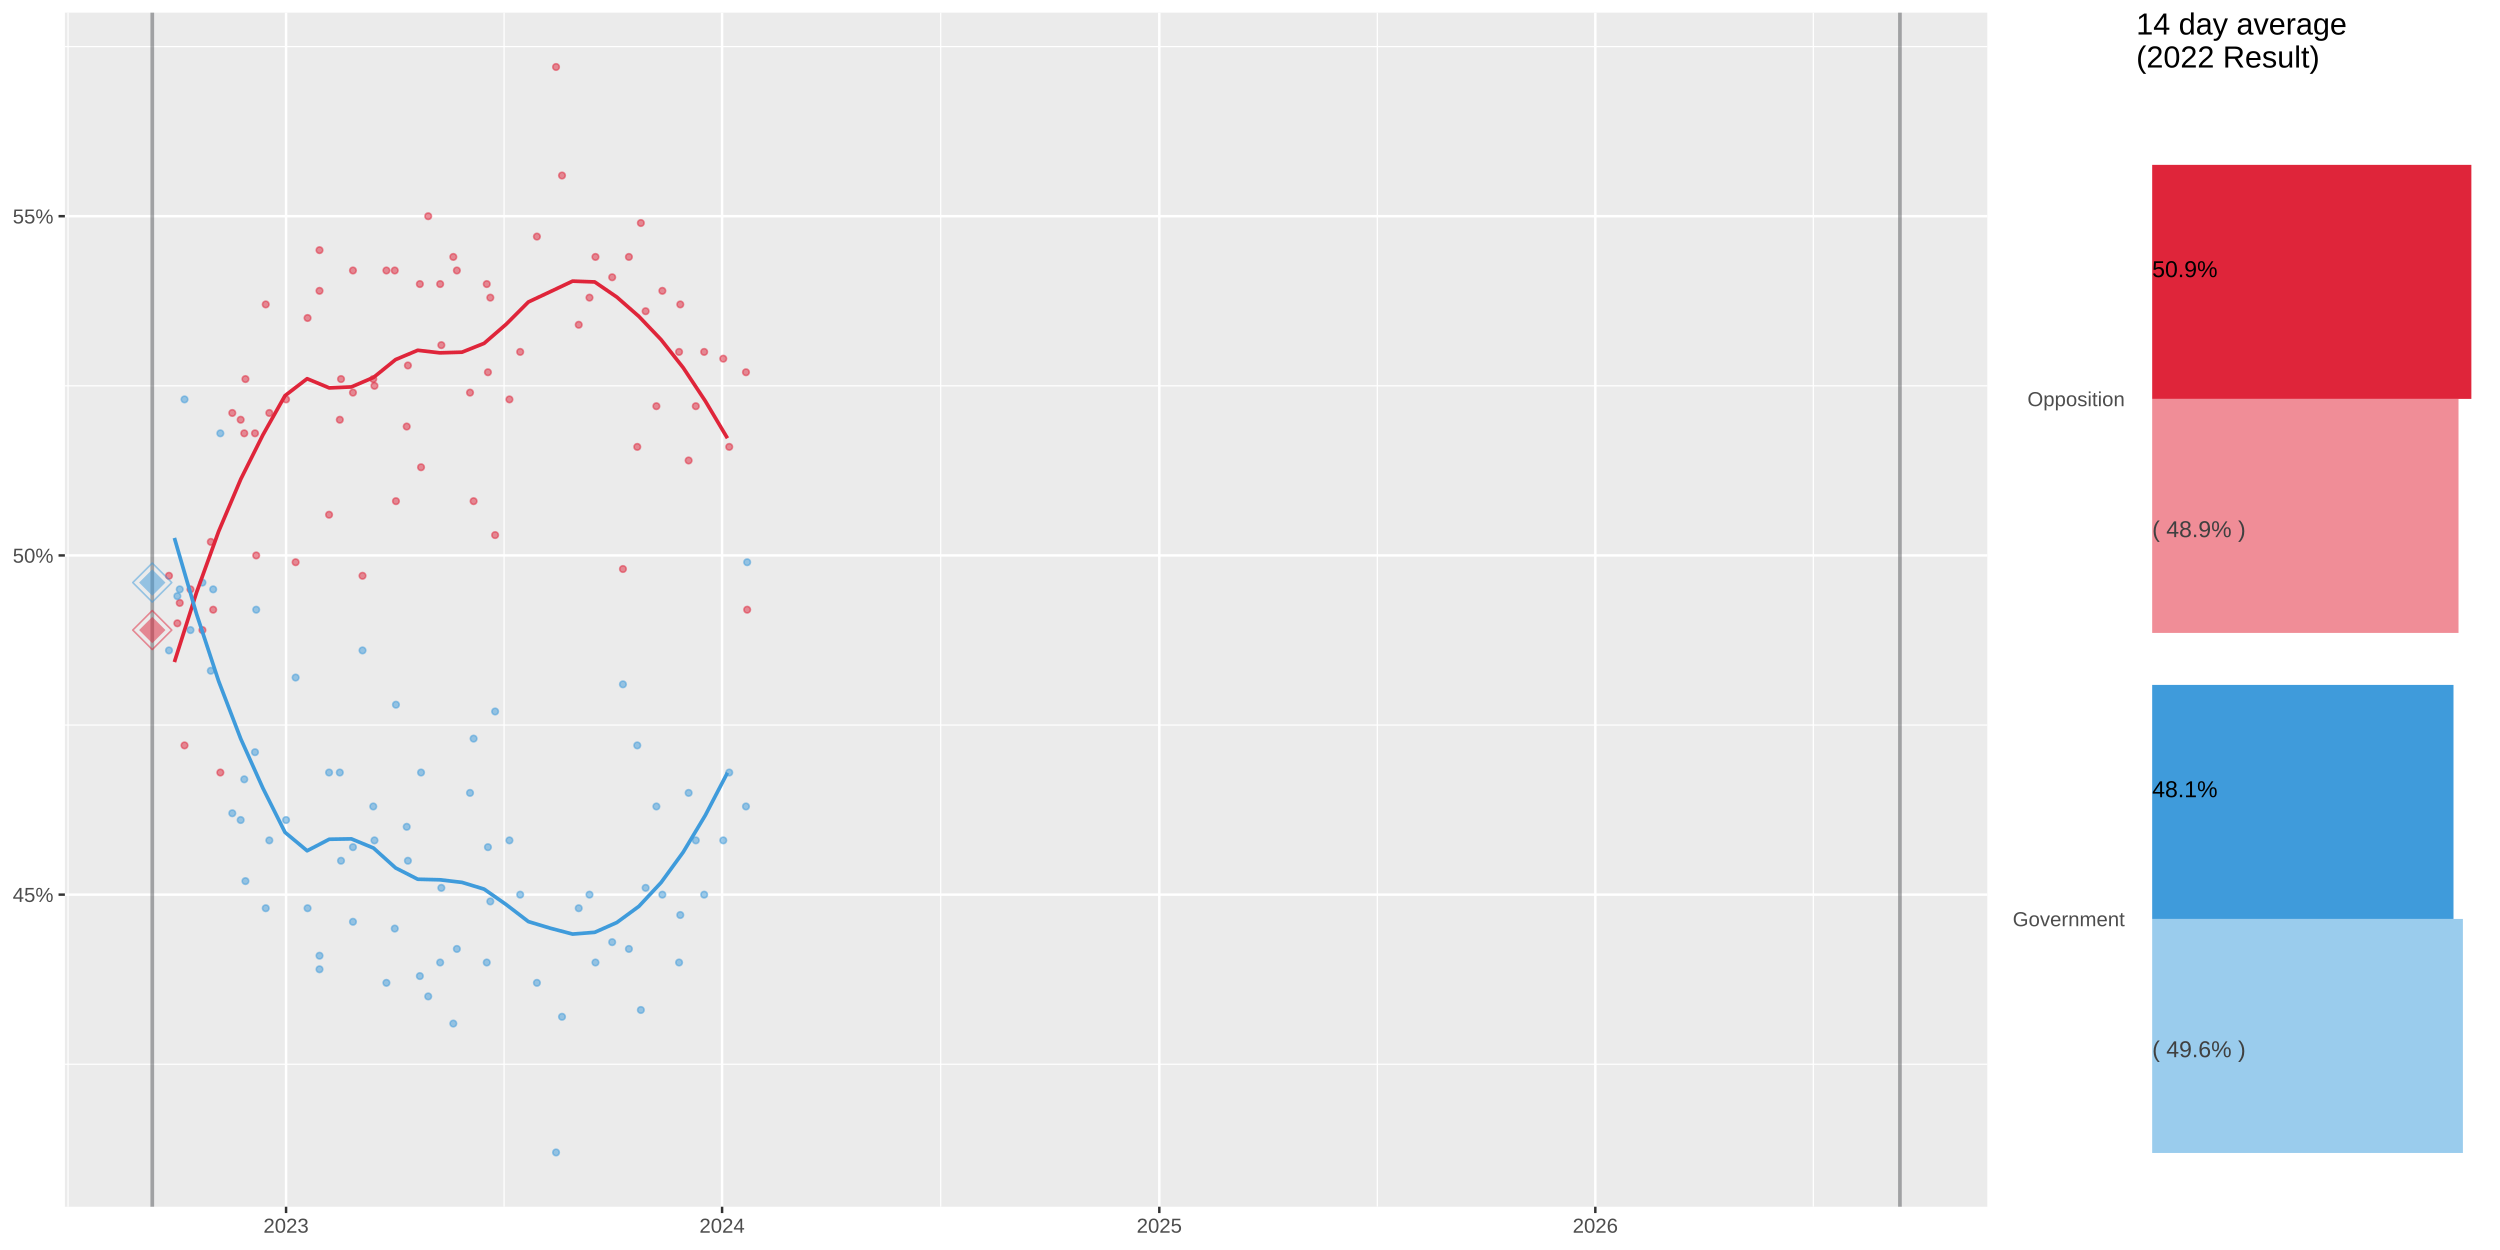
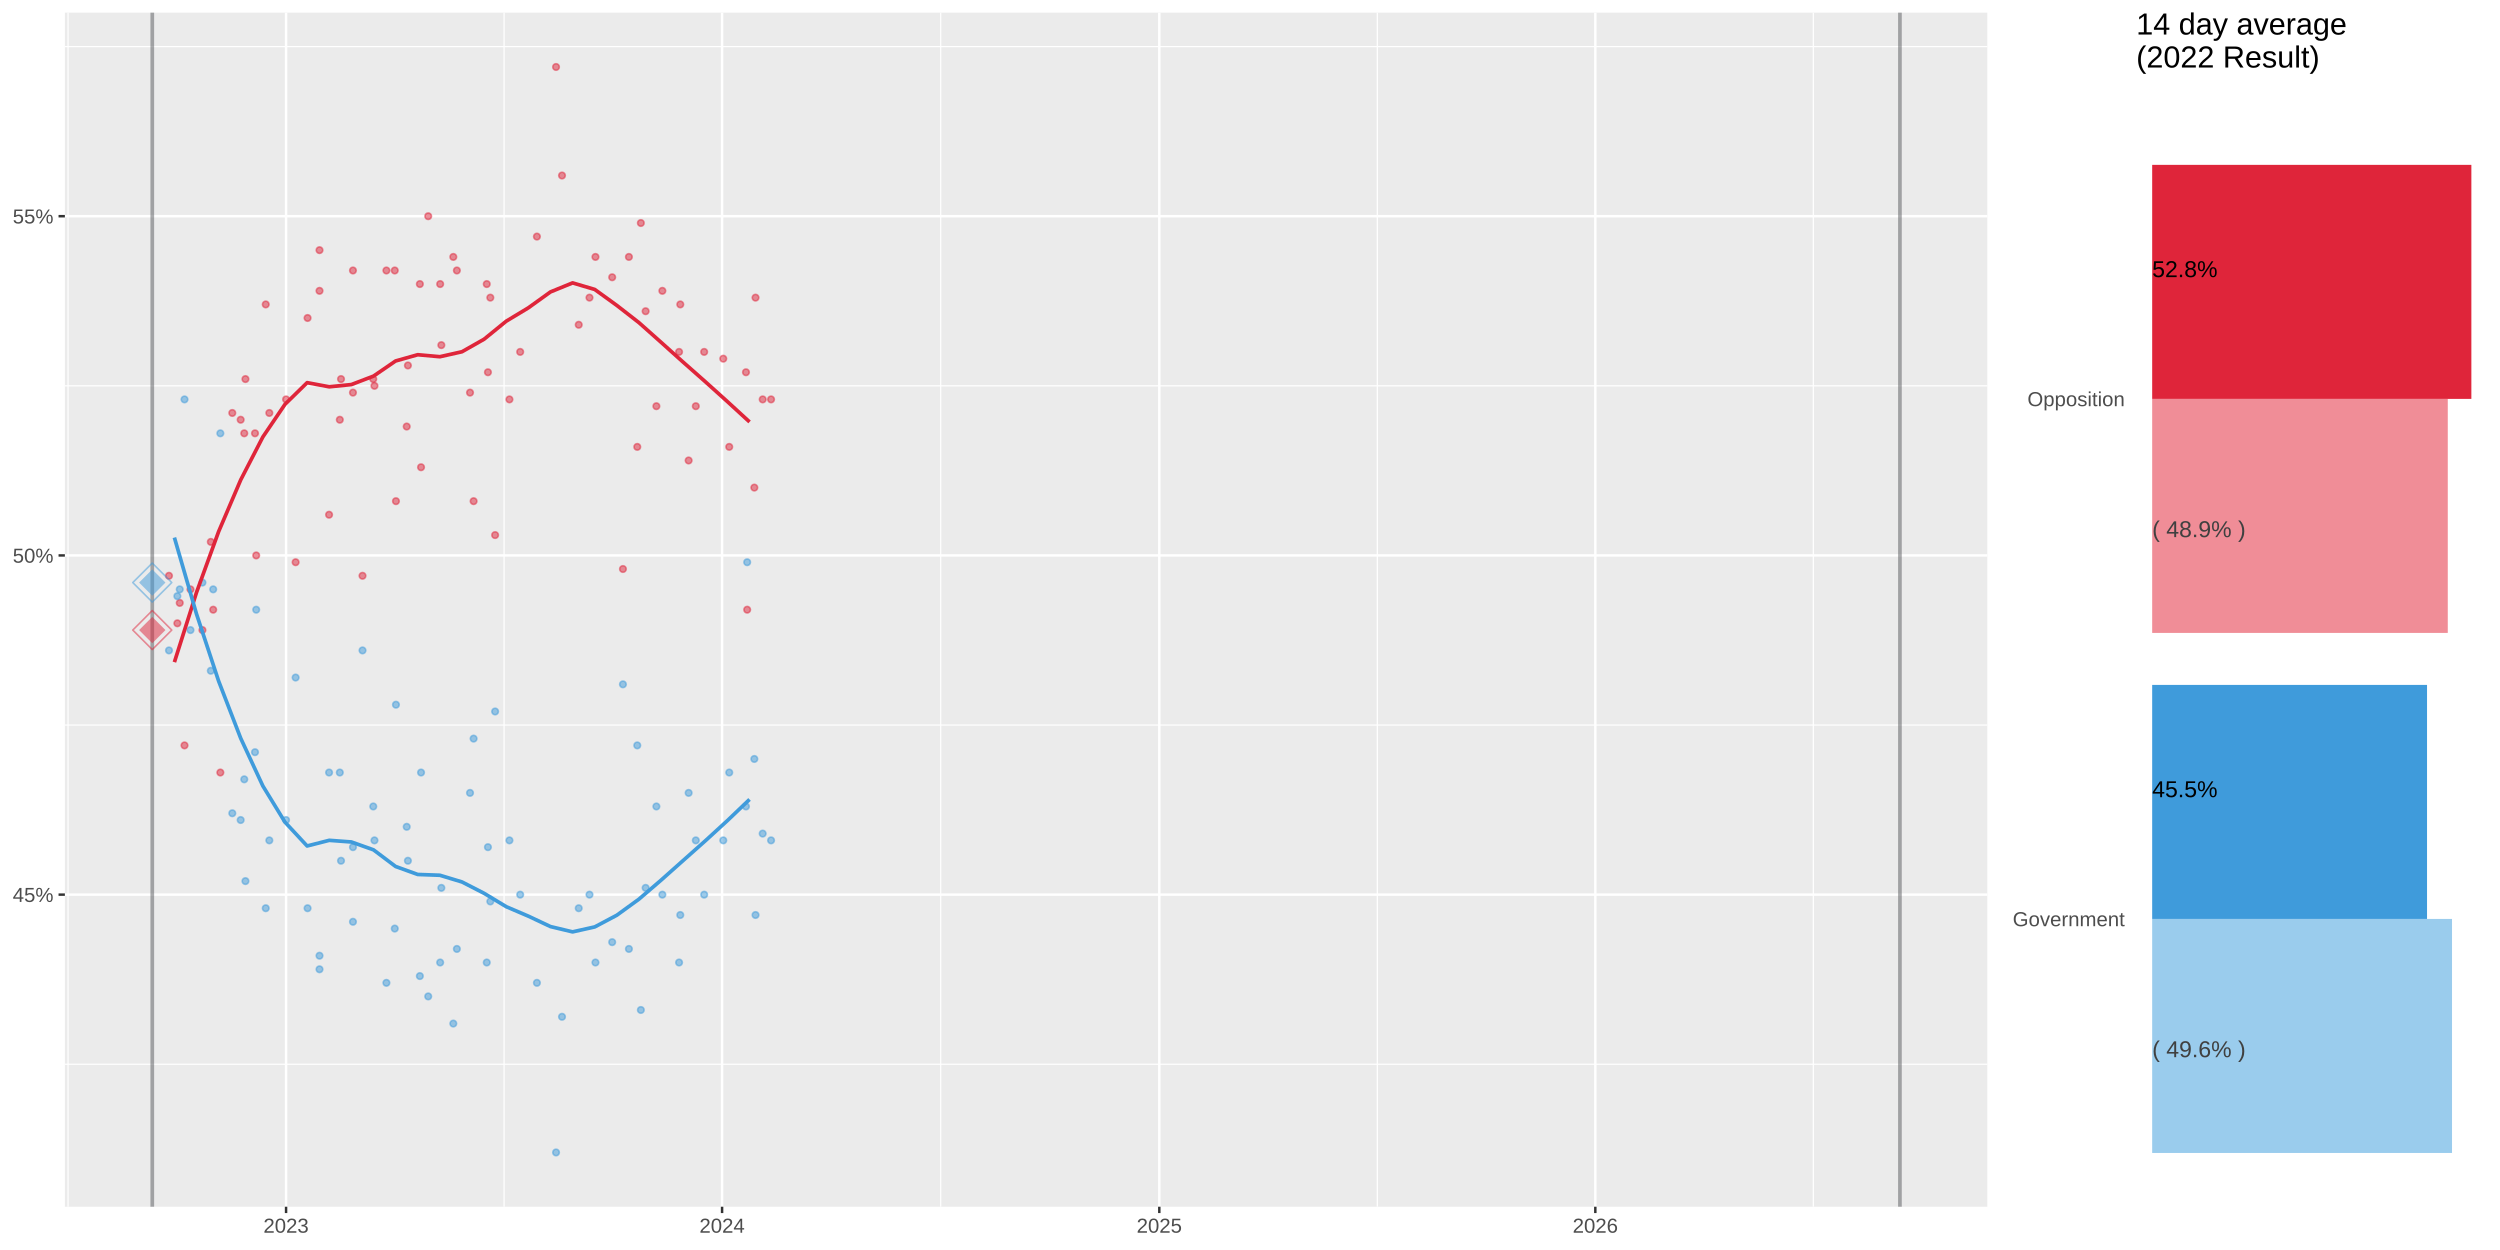
<svg xmlns="http://www.w3.org/2000/svg" class="svglite" width="1080.00pt" height="540.00pt" viewBox="0 0 1080.00 540.00">
  <defs>
    <style type="text/css">
    line, polyline, polygon, path, rect, circle {
      fill: none;
      stroke: #000000;
      stroke-linecap: round;
      stroke-linejoin: round;
      stroke-miterlimit: 10.00;
    }
    text {
      white-space: pre;
    }
  </style>
  </defs>
  <rect width="100%" height="100%" style="stroke: none; fill: none;" />
  <defs>
    <clipPath id="cpMC4wMHwxMDgwLjAwfDAuMDB8NTQwLjAw">
      <rect x="0.00" y="0.00" width="1080.00" height="540.00" />
    </clipPath>
  </defs>
  <g clip-path="url(#cpMC4wMHwxMDgwLjAwfDAuMDB8NTQwLjAw)">
</g>
  <defs>
    <clipPath id="cpMC4wMHw4NjQuMDB8MC4wMHw1NDAuMDA=">
      <rect x="0.00" y="0.00" width="864.00" height="540.00" />
    </clipPath>
  </defs>
  <g clip-path="url(#cpMC4wMHw4NjQuMDB8MC4wMHw1NDAuMDA=)">
    <rect x="0.00" y="0.00" width="864.00" height="540.00" style="stroke-width: 1.07; stroke: #FFFFFF; fill: #FFFFFF;" />
  </g>
  <g clip-path="url(#cpMC4wMHwxMDgwLjAwfDAuMDB8NTQwLjAw)">
</g>
  <defs>
    <clipPath id="cpMjguMDN8ODU4LjUyfDUuNDh8NTIxLjMx">
      <rect x="28.03" y="5.48" width="830.49" height="515.83" />
    </clipPath>
  </defs>
  <g clip-path="url(#cpMjguMDN8ODU4LjUyfDUuNDh8NTIxLjMx)">
    <rect x="28.03" y="5.48" width="830.49" height="515.83" style="stroke-width: 1.07; stroke: none; fill: #EBEBEB;" />
    <polyline points="28.03,459.76 858.52,459.76 " style="stroke-width: 0.53; stroke: #FFFFFF; stroke-linecap: butt;" />
    <polyline points="28.03,313.22 858.52,313.22 " style="stroke-width: 0.53; stroke: #FFFFFF; stroke-linecap: butt;" />
    <polyline points="28.03,166.68 858.52,166.68 " style="stroke-width: 0.53; stroke: #FFFFFF; stroke-linecap: butt;" />
    <polyline points="28.03,20.13 858.52,20.13 " style="stroke-width: 0.53; stroke: #FFFFFF; stroke-linecap: butt;" />
    <polyline points="29.40,521.31 29.40,5.48 " style="stroke-width: 0.53; stroke: #FFFFFF; stroke-linecap: butt;" />
    <polyline points="217.76,521.31 217.76,5.48 " style="stroke-width: 0.53; stroke: #FFFFFF; stroke-linecap: butt;" />
    <polyline points="406.38,521.31 406.38,5.48 " style="stroke-width: 0.53; stroke: #FFFFFF; stroke-linecap: butt;" />
    <polyline points="595.00,521.31 595.00,5.48 " style="stroke-width: 0.53; stroke: #FFFFFF; stroke-linecap: butt;" />
    <polyline points="783.36,521.31 783.36,5.48 " style="stroke-width: 0.53; stroke: #FFFFFF; stroke-linecap: butt;" />
    <polyline points="28.03,386.49 858.52,386.49 " style="stroke-width: 1.07; stroke: #FFFFFF; stroke-linecap: butt;" />
    <polyline points="28.03,239.95 858.52,239.95 " style="stroke-width: 1.07; stroke: #FFFFFF; stroke-linecap: butt;" />
    <polyline points="28.03,93.40 858.52,93.40 " style="stroke-width: 1.07; stroke: #FFFFFF; stroke-linecap: butt;" />
    <polyline points="123.58,521.31 123.58,5.48 " style="stroke-width: 1.07; stroke: #FFFFFF; stroke-linecap: butt;" />
    <polyline points="311.94,521.31 311.94,5.48 " style="stroke-width: 1.07; stroke: #FFFFFF; stroke-linecap: butt;" />
    <polyline points="500.82,521.31 500.82,5.48 " style="stroke-width: 1.07; stroke: #FFFFFF; stroke-linecap: butt;" />
    <polyline points="689.18,521.31 689.18,5.48 " style="stroke-width: 1.07; stroke: #FFFFFF; stroke-linecap: butt;" />
+     <circle cx="333.10" cy="172.54" r="1.42" style="stroke-width: 0.71; stroke: #DF253A; stroke-opacity: 0.50; fill: #DF253A; fill-opacity: 0.50;" />
+     <circle cx="329.48" cy="172.54" r="1.42" style="stroke-width: 0.71; stroke: #DF253A; stroke-opacity: 0.50; fill: #DF253A; fill-opacity: 0.50;" />
+     <circle cx="326.39" cy="128.58" r="1.42" style="stroke-width: 0.71; stroke: #DF253A; stroke-opacity: 0.50; fill: #DF253A; fill-opacity: 0.50;" />
+     <circle cx="325.87" cy="210.64" r="1.42" style="stroke-width: 0.71; stroke: #DF253A; stroke-opacity: 0.50; fill: #DF253A; fill-opacity: 0.50;" />
    <circle cx="322.78" cy="263.39" r="1.42" style="stroke-width: 0.71; stroke: #DF253A; stroke-opacity: 0.50; fill: #DF253A; fill-opacity: 0.50;" />
    <circle cx="322.26" cy="160.81" r="1.42" style="stroke-width: 0.71; stroke: #DF253A; stroke-opacity: 0.50; fill: #DF253A; fill-opacity: 0.50;" />
    <circle cx="315.03" cy="193.05" r="1.42" style="stroke-width: 0.71; stroke: #DF253A; stroke-opacity: 0.50; fill: #DF253A; fill-opacity: 0.50;" />
    <circle cx="312.45" cy="154.95" r="1.42" style="stroke-width: 0.71; stroke: #DF253A; stroke-opacity: 0.50; fill: #DF253A; fill-opacity: 0.50;" />
    <circle cx="304.20" cy="152.02" r="1.42" style="stroke-width: 0.71; stroke: #DF253A; stroke-opacity: 0.50; fill: #DF253A; fill-opacity: 0.50;" />
    <circle cx="300.59" cy="175.47" r="1.42" style="stroke-width: 0.71; stroke: #DF253A; stroke-opacity: 0.50; fill: #DF253A; fill-opacity: 0.50;" />
    <circle cx="297.49" cy="198.92" r="1.42" style="stroke-width: 0.71; stroke: #DF253A; stroke-opacity: 0.50; fill: #DF253A; fill-opacity: 0.50;" />
    <circle cx="293.88" cy="131.51" r="1.42" style="stroke-width: 0.71; stroke: #DF253A; stroke-opacity: 0.50; fill: #DF253A; fill-opacity: 0.50;" />
    <circle cx="293.36" cy="152.02" r="1.42" style="stroke-width: 0.71; stroke: #DF253A; stroke-opacity: 0.50; fill: #DF253A; fill-opacity: 0.50;" />
    <circle cx="286.14" cy="125.64" r="1.42" style="stroke-width: 0.71; stroke: #DF253A; stroke-opacity: 0.50; fill: #DF253A; fill-opacity: 0.50;" />
    <circle cx="283.56" cy="175.47" r="1.42" style="stroke-width: 0.71; stroke: #DF253A; stroke-opacity: 0.50; fill: #DF253A; fill-opacity: 0.50;" />
    <circle cx="278.91" cy="134.44" r="1.42" style="stroke-width: 0.71; stroke: #DF253A; stroke-opacity: 0.50; fill: #DF253A; fill-opacity: 0.50;" />
    <circle cx="276.85" cy="96.34" r="1.42" style="stroke-width: 0.71; stroke: #DF253A; stroke-opacity: 0.50; fill: #DF253A; fill-opacity: 0.50;" />
    <circle cx="275.30" cy="193.05" r="1.42" style="stroke-width: 0.71; stroke: #DF253A; stroke-opacity: 0.50; fill: #DF253A; fill-opacity: 0.50;" />
    <circle cx="271.69" cy="110.99" r="1.42" style="stroke-width: 0.71; stroke: #DF253A; stroke-opacity: 0.50; fill: #DF253A; fill-opacity: 0.50;" />
    <circle cx="269.11" cy="245.81" r="1.42" style="stroke-width: 0.71; stroke: #DF253A; stroke-opacity: 0.50; fill: #DF253A; fill-opacity: 0.50;" />
    <circle cx="264.46" cy="119.78" r="1.42" style="stroke-width: 0.71; stroke: #DF253A; stroke-opacity: 0.50; fill: #DF253A; fill-opacity: 0.50;" />
    <circle cx="257.24" cy="110.99" r="1.42" style="stroke-width: 0.71; stroke: #DF253A; stroke-opacity: 0.50; fill: #DF253A; fill-opacity: 0.50;" />
    <circle cx="254.66" cy="128.58" r="1.42" style="stroke-width: 0.71; stroke: #DF253A; stroke-opacity: 0.50; fill: #DF253A; fill-opacity: 0.50;" />
    <circle cx="250.01" cy="140.30" r="1.42" style="stroke-width: 0.71; stroke: #DF253A; stroke-opacity: 0.50; fill: #DF253A; fill-opacity: 0.50;" />
    <circle cx="242.79" cy="75.82" r="1.42" style="stroke-width: 0.71; stroke: #DF253A; stroke-opacity: 0.50; fill: #DF253A; fill-opacity: 0.50;" />
    <circle cx="240.21" cy="28.93" r="1.42" style="stroke-width: 0.71; stroke: #DF253A; stroke-opacity: 0.50; fill: #DF253A; fill-opacity: 0.50;" />
    <circle cx="231.95" cy="102.20" r="1.42" style="stroke-width: 0.71; stroke: #DF253A; stroke-opacity: 0.50; fill: #DF253A; fill-opacity: 0.50;" />
    <circle cx="224.72" cy="152.02" r="1.42" style="stroke-width: 0.71; stroke: #DF253A; stroke-opacity: 0.50; fill: #DF253A; fill-opacity: 0.50;" />
    <circle cx="220.08" cy="172.54" r="1.42" style="stroke-width: 0.71; stroke: #DF253A; stroke-opacity: 0.50; fill: #DF253A; fill-opacity: 0.50;" />
    <circle cx="213.89" cy="231.15" r="1.42" style="stroke-width: 0.71; stroke: #DF253A; stroke-opacity: 0.50; fill: #DF253A; fill-opacity: 0.50;" />
    <circle cx="211.82" cy="128.58" r="1.42" style="stroke-width: 0.71; stroke: #DF253A; stroke-opacity: 0.50; fill: #DF253A; fill-opacity: 0.50;" />
    <circle cx="210.79" cy="160.81" r="1.42" style="stroke-width: 0.71; stroke: #DF253A; stroke-opacity: 0.50; fill: #DF253A; fill-opacity: 0.50;" />
    <circle cx="210.28" cy="122.71" r="1.42" style="stroke-width: 0.71; stroke: #DF253A; stroke-opacity: 0.50; fill: #DF253A; fill-opacity: 0.50;" />
    <circle cx="204.60" cy="216.50" r="1.42" style="stroke-width: 0.71; stroke: #DF253A; stroke-opacity: 0.50; fill: #DF253A; fill-opacity: 0.50;" />
    <circle cx="203.05" cy="169.61" r="1.42" style="stroke-width: 0.71; stroke: #DF253A; stroke-opacity: 0.50; fill: #DF253A; fill-opacity: 0.50;" />
    <circle cx="197.37" cy="116.85" r="1.42" style="stroke-width: 0.71; stroke: #DF253A; stroke-opacity: 0.50; fill: #DF253A; fill-opacity: 0.50;" />
    <circle cx="195.83" cy="110.99" r="1.42" style="stroke-width: 0.71; stroke: #DF253A; stroke-opacity: 0.50; fill: #DF253A; fill-opacity: 0.50;" />
    <circle cx="190.66" cy="149.09" r="1.42" style="stroke-width: 0.71; stroke: #DF253A; stroke-opacity: 0.50; fill: #DF253A; fill-opacity: 0.50;" />
    <circle cx="190.15" cy="122.71" r="1.42" style="stroke-width: 0.71; stroke: #DF253A; stroke-opacity: 0.50; fill: #DF253A; fill-opacity: 0.50;" />
    <circle cx="184.99" cy="93.40" r="1.42" style="stroke-width: 0.71; stroke: #DF253A; stroke-opacity: 0.50; fill: #DF253A; fill-opacity: 0.50;" />
    <circle cx="181.89" cy="201.85" r="1.42" style="stroke-width: 0.71; stroke: #DF253A; stroke-opacity: 0.50; fill: #DF253A; fill-opacity: 0.50;" />
    <circle cx="181.38" cy="122.71" r="1.42" style="stroke-width: 0.71; stroke: #DF253A; stroke-opacity: 0.50; fill: #DF253A; fill-opacity: 0.50;" />
    <circle cx="176.22" cy="157.88" r="1.42" style="stroke-width: 0.71; stroke: #DF253A; stroke-opacity: 0.50; fill: #DF253A; fill-opacity: 0.50;" />
    <circle cx="175.70" cy="184.26" r="1.42" style="stroke-width: 0.71; stroke: #DF253A; stroke-opacity: 0.50; fill: #DF253A; fill-opacity: 0.50;" />
    <circle cx="171.05" cy="216.50" r="1.42" style="stroke-width: 0.71; stroke: #DF253A; stroke-opacity: 0.50; fill: #DF253A; fill-opacity: 0.50;" />
    <circle cx="170.54" cy="116.85" r="1.42" style="stroke-width: 0.71; stroke: #DF253A; stroke-opacity: 0.50; fill: #DF253A; fill-opacity: 0.50;" />
    <circle cx="166.93" cy="116.85" r="1.42" style="stroke-width: 0.71; stroke: #DF253A; stroke-opacity: 0.50; fill: #DF253A; fill-opacity: 0.50;" />
    <circle cx="161.77" cy="166.68" r="1.42" style="stroke-width: 0.71; stroke: #DF253A; stroke-opacity: 0.50; fill: #DF253A; fill-opacity: 0.50;" />
    <circle cx="161.25" cy="163.75" r="1.42" style="stroke-width: 0.71; stroke: #DF253A; stroke-opacity: 0.50; fill: #DF253A; fill-opacity: 0.50;" />
    <circle cx="156.61" cy="248.74" r="1.42" style="stroke-width: 0.71; stroke: #DF253A; stroke-opacity: 0.50; fill: #DF253A; fill-opacity: 0.50;" />
    <circle cx="152.48" cy="169.61" r="1.42" style="stroke-width: 0.71; stroke: #DF253A; stroke-opacity: 0.50; fill: #DF253A; fill-opacity: 0.50;" />
    <circle cx="152.48" cy="116.85" r="1.42" style="stroke-width: 0.71; stroke: #DF253A; stroke-opacity: 0.50; fill: #DF253A; fill-opacity: 0.50;" />
    <circle cx="147.32" cy="163.75" r="1.42" style="stroke-width: 0.71; stroke: #DF253A; stroke-opacity: 0.50; fill: #DF253A; fill-opacity: 0.50;" />
    <circle cx="146.80" cy="181.33" r="1.42" style="stroke-width: 0.71; stroke: #DF253A; stroke-opacity: 0.50; fill: #DF253A; fill-opacity: 0.50;" />
    <circle cx="142.16" cy="222.36" r="1.42" style="stroke-width: 0.71; stroke: #DF253A; stroke-opacity: 0.50; fill: #DF253A; fill-opacity: 0.50;" />
    <circle cx="138.03" cy="108.06" r="1.42" style="stroke-width: 0.71; stroke: #DF253A; stroke-opacity: 0.50; fill: #DF253A; fill-opacity: 0.50;" />
    <circle cx="138.03" cy="125.64" r="1.42" style="stroke-width: 0.71; stroke: #DF253A; stroke-opacity: 0.50; fill: #DF253A; fill-opacity: 0.50;" />
    <circle cx="132.87" cy="137.37" r="1.42" style="stroke-width: 0.71; stroke: #DF253A; stroke-opacity: 0.50; fill: #DF253A; fill-opacity: 0.50;" />
    <circle cx="127.71" cy="242.88" r="1.42" style="stroke-width: 0.71; stroke: #DF253A; stroke-opacity: 0.50; fill: #DF253A; fill-opacity: 0.50;" />
    <circle cx="123.58" cy="172.54" r="1.42" style="stroke-width: 0.71; stroke: #DF253A; stroke-opacity: 0.50; fill: #DF253A; fill-opacity: 0.50;" />
    <circle cx="116.35" cy="178.40" r="1.42" style="stroke-width: 0.71; stroke: #DF253A; stroke-opacity: 0.50; fill: #DF253A; fill-opacity: 0.50;" />
    <circle cx="114.80" cy="131.51" r="1.42" style="stroke-width: 0.71; stroke: #DF253A; stroke-opacity: 0.50; fill: #DF253A; fill-opacity: 0.50;" />
    <circle cx="110.68" cy="239.95" r="1.42" style="stroke-width: 0.71; stroke: #DF253A; stroke-opacity: 0.50; fill: #DF253A; fill-opacity: 0.50;" />
    <circle cx="110.16" cy="187.19" r="1.42" style="stroke-width: 0.71; stroke: #DF253A; stroke-opacity: 0.50; fill: #DF253A; fill-opacity: 0.50;" />
    <circle cx="106.03" cy="163.75" r="1.42" style="stroke-width: 0.71; stroke: #DF253A; stroke-opacity: 0.50; fill: #DF253A; fill-opacity: 0.50;" />
    <circle cx="105.52" cy="187.19" r="1.42" style="stroke-width: 0.71; stroke: #DF253A; stroke-opacity: 0.50; fill: #DF253A; fill-opacity: 0.50;" />
    <circle cx="103.97" cy="181.33" r="1.42" style="stroke-width: 0.71; stroke: #DF253A; stroke-opacity: 0.50; fill: #DF253A; fill-opacity: 0.50;" />
    <circle cx="100.35" cy="178.40" r="1.42" style="stroke-width: 0.71; stroke: #DF253A; stroke-opacity: 0.50; fill: #DF253A; fill-opacity: 0.50;" />
    <circle cx="95.19" cy="333.73" r="1.42" style="stroke-width: 0.71; stroke: #DF253A; stroke-opacity: 0.50; fill: #DF253A; fill-opacity: 0.50;" />
    <circle cx="92.10" cy="263.39" r="1.42" style="stroke-width: 0.71; stroke: #DF253A; stroke-opacity: 0.50; fill: #DF253A; fill-opacity: 0.50;" />
    <circle cx="91.07" cy="234.09" r="1.42" style="stroke-width: 0.71; stroke: #DF253A; stroke-opacity: 0.50; fill: #DF253A; fill-opacity: 0.50;" />
    <circle cx="87.45" cy="272.19" r="1.42" style="stroke-width: 0.71; stroke: #DF253A; stroke-opacity: 0.50; fill: #DF253A; fill-opacity: 0.50;" />
    <circle cx="82.29" cy="254.60" r="1.42" style="stroke-width: 0.71; stroke: #DF253A; stroke-opacity: 0.50; fill: #DF253A; fill-opacity: 0.50;" />
    <circle cx="79.71" cy="322.01" r="1.42" style="stroke-width: 0.71; stroke: #DF253A; stroke-opacity: 0.50; fill: #DF253A; fill-opacity: 0.50;" />
    <circle cx="77.65" cy="260.46" r="1.42" style="stroke-width: 0.71; stroke: #DF253A; stroke-opacity: 0.50; fill: #DF253A; fill-opacity: 0.50;" />
    <circle cx="76.62" cy="269.26" r="1.42" style="stroke-width: 0.71; stroke: #DF253A; stroke-opacity: 0.50; fill: #DF253A; fill-opacity: 0.50;" />
    <circle cx="73.00" cy="248.74" r="1.42" style="stroke-width: 0.71; stroke: #DF253A; stroke-opacity: 0.50; fill: #DF253A; fill-opacity: 0.50;" />
+     <circle cx="333.10" cy="363.04" r="1.42" style="stroke-width: 0.71; stroke: #3F9BDB; stroke-opacity: 0.50; fill: #3F9BDB; fill-opacity: 0.50;" />
+     <circle cx="329.48" cy="360.11" r="1.42" style="stroke-width: 0.71; stroke: #3F9BDB; stroke-opacity: 0.50; fill: #3F9BDB; fill-opacity: 0.50;" />
+     <circle cx="326.39" cy="395.28" r="1.42" style="stroke-width: 0.71; stroke: #3F9BDB; stroke-opacity: 0.50; fill: #3F9BDB; fill-opacity: 0.50;" />
+     <circle cx="325.87" cy="327.87" r="1.42" style="stroke-width: 0.71; stroke: #3F9BDB; stroke-opacity: 0.50; fill: #3F9BDB; fill-opacity: 0.50;" />
    <circle cx="322.78" cy="242.88" r="1.42" style="stroke-width: 0.71; stroke: #3F9BDB; stroke-opacity: 0.50; fill: #3F9BDB; fill-opacity: 0.50;" />
    <circle cx="322.26" cy="348.39" r="1.42" style="stroke-width: 0.71; stroke: #3F9BDB; stroke-opacity: 0.50; fill: #3F9BDB; fill-opacity: 0.50;" />
    <circle cx="315.03" cy="333.73" r="1.42" style="stroke-width: 0.71; stroke: #3F9BDB; stroke-opacity: 0.50; fill: #3F9BDB; fill-opacity: 0.50;" />
    <circle cx="312.45" cy="363.04" r="1.42" style="stroke-width: 0.71; stroke: #3F9BDB; stroke-opacity: 0.50; fill: #3F9BDB; fill-opacity: 0.50;" />
    <circle cx="304.20" cy="386.49" r="1.42" style="stroke-width: 0.71; stroke: #3F9BDB; stroke-opacity: 0.50; fill: #3F9BDB; fill-opacity: 0.50;" />
    <circle cx="300.59" cy="363.04" r="1.42" style="stroke-width: 0.71; stroke: #3F9BDB; stroke-opacity: 0.50; fill: #3F9BDB; fill-opacity: 0.50;" />
    <circle cx="297.49" cy="342.53" r="1.42" style="stroke-width: 0.71; stroke: #3F9BDB; stroke-opacity: 0.50; fill: #3F9BDB; fill-opacity: 0.50;" />
    <circle cx="293.88" cy="395.28" r="1.42" style="stroke-width: 0.71; stroke: #3F9BDB; stroke-opacity: 0.50; fill: #3F9BDB; fill-opacity: 0.50;" />
    <circle cx="293.36" cy="415.80" r="1.42" style="stroke-width: 0.71; stroke: #3F9BDB; stroke-opacity: 0.50; fill: #3F9BDB; fill-opacity: 0.50;" />
    <circle cx="286.14" cy="386.49" r="1.42" style="stroke-width: 0.71; stroke: #3F9BDB; stroke-opacity: 0.50; fill: #3F9BDB; fill-opacity: 0.50;" />
    <circle cx="283.56" cy="348.39" r="1.42" style="stroke-width: 0.71; stroke: #3F9BDB; stroke-opacity: 0.50; fill: #3F9BDB; fill-opacity: 0.50;" />
    <circle cx="278.91" cy="383.56" r="1.42" style="stroke-width: 0.71; stroke: #3F9BDB; stroke-opacity: 0.50; fill: #3F9BDB; fill-opacity: 0.50;" />
    <circle cx="276.85" cy="436.31" r="1.42" style="stroke-width: 0.71; stroke: #3F9BDB; stroke-opacity: 0.50; fill: #3F9BDB; fill-opacity: 0.50;" />
    <circle cx="275.30" cy="322.01" r="1.42" style="stroke-width: 0.71; stroke: #3F9BDB; stroke-opacity: 0.50; fill: #3F9BDB; fill-opacity: 0.50;" />
    <circle cx="271.69" cy="409.94" r="1.42" style="stroke-width: 0.71; stroke: #3F9BDB; stroke-opacity: 0.50; fill: #3F9BDB; fill-opacity: 0.50;" />
    <circle cx="269.11" cy="295.63" r="1.42" style="stroke-width: 0.71; stroke: #3F9BDB; stroke-opacity: 0.50; fill: #3F9BDB; fill-opacity: 0.50;" />
    <circle cx="264.46" cy="407.01" r="1.42" style="stroke-width: 0.71; stroke: #3F9BDB; stroke-opacity: 0.50; fill: #3F9BDB; fill-opacity: 0.50;" />
    <circle cx="257.24" cy="415.80" r="1.42" style="stroke-width: 0.71; stroke: #3F9BDB; stroke-opacity: 0.50; fill: #3F9BDB; fill-opacity: 0.50;" />
    <circle cx="254.66" cy="386.49" r="1.42" style="stroke-width: 0.71; stroke: #3F9BDB; stroke-opacity: 0.50; fill: #3F9BDB; fill-opacity: 0.50;" />
    <circle cx="250.01" cy="392.35" r="1.42" style="stroke-width: 0.71; stroke: #3F9BDB; stroke-opacity: 0.50; fill: #3F9BDB; fill-opacity: 0.50;" />
    <circle cx="242.79" cy="439.25" r="1.42" style="stroke-width: 0.71; stroke: #3F9BDB; stroke-opacity: 0.50; fill: #3F9BDB; fill-opacity: 0.50;" />
    <circle cx="240.21" cy="497.86" r="1.42" style="stroke-width: 0.71; stroke: #3F9BDB; stroke-opacity: 0.50; fill: #3F9BDB; fill-opacity: 0.50;" />
    <circle cx="231.95" cy="424.59" r="1.42" style="stroke-width: 0.71; stroke: #3F9BDB; stroke-opacity: 0.50; fill: #3F9BDB; fill-opacity: 0.50;" />
    <circle cx="224.72" cy="386.49" r="1.42" style="stroke-width: 0.71; stroke: #3F9BDB; stroke-opacity: 0.50; fill: #3F9BDB; fill-opacity: 0.50;" />
    <circle cx="220.08" cy="363.04" r="1.42" style="stroke-width: 0.71; stroke: #3F9BDB; stroke-opacity: 0.50; fill: #3F9BDB; fill-opacity: 0.50;" />
    <circle cx="213.89" cy="307.36" r="1.42" style="stroke-width: 0.71; stroke: #3F9BDB; stroke-opacity: 0.50; fill: #3F9BDB; fill-opacity: 0.50;" />
    <circle cx="211.82" cy="389.42" r="1.42" style="stroke-width: 0.71; stroke: #3F9BDB; stroke-opacity: 0.50; fill: #3F9BDB; fill-opacity: 0.50;" />
    <circle cx="210.79" cy="365.97" r="1.42" style="stroke-width: 0.71; stroke: #3F9BDB; stroke-opacity: 0.50; fill: #3F9BDB; fill-opacity: 0.50;" />
    <circle cx="210.28" cy="415.80" r="1.42" style="stroke-width: 0.71; stroke: #3F9BDB; stroke-opacity: 0.50; fill: #3F9BDB; fill-opacity: 0.50;" />
    <circle cx="204.60" cy="319.08" r="1.42" style="stroke-width: 0.71; stroke: #3F9BDB; stroke-opacity: 0.50; fill: #3F9BDB; fill-opacity: 0.50;" />
    <circle cx="203.05" cy="342.53" r="1.42" style="stroke-width: 0.71; stroke: #3F9BDB; stroke-opacity: 0.50; fill: #3F9BDB; fill-opacity: 0.50;" />
    <circle cx="197.37" cy="409.94" r="1.42" style="stroke-width: 0.71; stroke: #3F9BDB; stroke-opacity: 0.50; fill: #3F9BDB; fill-opacity: 0.50;" />
    <circle cx="195.83" cy="442.18" r="1.42" style="stroke-width: 0.71; stroke: #3F9BDB; stroke-opacity: 0.50; fill: #3F9BDB; fill-opacity: 0.50;" />
    <circle cx="190.66" cy="383.56" r="1.42" style="stroke-width: 0.71; stroke: #3F9BDB; stroke-opacity: 0.50; fill: #3F9BDB; fill-opacity: 0.50;" />
    <circle cx="190.15" cy="415.80" r="1.42" style="stroke-width: 0.71; stroke: #3F9BDB; stroke-opacity: 0.50; fill: #3F9BDB; fill-opacity: 0.50;" />
    <circle cx="184.99" cy="430.45" r="1.42" style="stroke-width: 0.71; stroke: #3F9BDB; stroke-opacity: 0.50; fill: #3F9BDB; fill-opacity: 0.50;" />
    <circle cx="181.89" cy="333.73" r="1.42" style="stroke-width: 0.71; stroke: #3F9BDB; stroke-opacity: 0.50; fill: #3F9BDB; fill-opacity: 0.50;" />
    <circle cx="181.38" cy="421.66" r="1.42" style="stroke-width: 0.71; stroke: #3F9BDB; stroke-opacity: 0.50; fill: #3F9BDB; fill-opacity: 0.50;" />
    <circle cx="176.22" cy="371.84" r="1.42" style="stroke-width: 0.71; stroke: #3F9BDB; stroke-opacity: 0.50; fill: #3F9BDB; fill-opacity: 0.50;" />
    <circle cx="175.70" cy="357.18" r="1.42" style="stroke-width: 0.71; stroke: #3F9BDB; stroke-opacity: 0.50; fill: #3F9BDB; fill-opacity: 0.50;" />
    <circle cx="171.05" cy="304.43" r="1.42" style="stroke-width: 0.71; stroke: #3F9BDB; stroke-opacity: 0.50; fill: #3F9BDB; fill-opacity: 0.50;" />
    <circle cx="170.54" cy="401.14" r="1.42" style="stroke-width: 0.71; stroke: #3F9BDB; stroke-opacity: 0.50; fill: #3F9BDB; fill-opacity: 0.50;" />
    <circle cx="166.93" cy="424.59" r="1.42" style="stroke-width: 0.71; stroke: #3F9BDB; stroke-opacity: 0.50; fill: #3F9BDB; fill-opacity: 0.50;" />
    <circle cx="161.77" cy="363.04" r="1.42" style="stroke-width: 0.71; stroke: #3F9BDB; stroke-opacity: 0.50; fill: #3F9BDB; fill-opacity: 0.50;" />
    <circle cx="161.25" cy="348.39" r="1.42" style="stroke-width: 0.71; stroke: #3F9BDB; stroke-opacity: 0.50; fill: #3F9BDB; fill-opacity: 0.50;" />
    <circle cx="156.61" cy="280.98" r="1.42" style="stroke-width: 0.71; stroke: #3F9BDB; stroke-opacity: 0.50; fill: #3F9BDB; fill-opacity: 0.50;" />
    <circle cx="152.48" cy="365.97" r="1.42" style="stroke-width: 0.71; stroke: #3F9BDB; stroke-opacity: 0.50; fill: #3F9BDB; fill-opacity: 0.50;" />
    <circle cx="152.48" cy="398.21" r="1.42" style="stroke-width: 0.71; stroke: #3F9BDB; stroke-opacity: 0.50; fill: #3F9BDB; fill-opacity: 0.50;" />
    <circle cx="147.32" cy="371.84" r="1.42" style="stroke-width: 0.71; stroke: #3F9BDB; stroke-opacity: 0.50; fill: #3F9BDB; fill-opacity: 0.50;" />
    <circle cx="146.80" cy="333.73" r="1.42" style="stroke-width: 0.71; stroke: #3F9BDB; stroke-opacity: 0.50; fill: #3F9BDB; fill-opacity: 0.50;" />
    <circle cx="142.16" cy="333.73" r="1.42" style="stroke-width: 0.71; stroke: #3F9BDB; stroke-opacity: 0.50; fill: #3F9BDB; fill-opacity: 0.50;" />
    <circle cx="138.03" cy="418.73" r="1.42" style="stroke-width: 0.71; stroke: #3F9BDB; stroke-opacity: 0.50; fill: #3F9BDB; fill-opacity: 0.50;" />
    <circle cx="138.03" cy="412.87" r="1.42" style="stroke-width: 0.71; stroke: #3F9BDB; stroke-opacity: 0.50; fill: #3F9BDB; fill-opacity: 0.50;" />
    <circle cx="132.87" cy="392.35" r="1.42" style="stroke-width: 0.71; stroke: #3F9BDB; stroke-opacity: 0.50; fill: #3F9BDB; fill-opacity: 0.50;" />
    <circle cx="127.71" cy="292.70" r="1.42" style="stroke-width: 0.71; stroke: #3F9BDB; stroke-opacity: 0.50; fill: #3F9BDB; fill-opacity: 0.50;" />
    <circle cx="123.58" cy="354.25" r="1.42" style="stroke-width: 0.71; stroke: #3F9BDB; stroke-opacity: 0.50; fill: #3F9BDB; fill-opacity: 0.50;" />
    <circle cx="116.35" cy="363.04" r="1.42" style="stroke-width: 0.71; stroke: #3F9BDB; stroke-opacity: 0.50; fill: #3F9BDB; fill-opacity: 0.50;" />
    <circle cx="114.80" cy="392.35" r="1.42" style="stroke-width: 0.71; stroke: #3F9BDB; stroke-opacity: 0.50; fill: #3F9BDB; fill-opacity: 0.50;" />
    <circle cx="110.68" cy="263.39" r="1.42" style="stroke-width: 0.71; stroke: #3F9BDB; stroke-opacity: 0.50; fill: #3F9BDB; fill-opacity: 0.50;" />
    <circle cx="110.16" cy="324.94" r="1.42" style="stroke-width: 0.71; stroke: #3F9BDB; stroke-opacity: 0.50; fill: #3F9BDB; fill-opacity: 0.50;" />
    <circle cx="106.03" cy="380.63" r="1.42" style="stroke-width: 0.71; stroke: #3F9BDB; stroke-opacity: 0.50; fill: #3F9BDB; fill-opacity: 0.50;" />
    <circle cx="105.52" cy="336.67" r="1.42" style="stroke-width: 0.71; stroke: #3F9BDB; stroke-opacity: 0.50; fill: #3F9BDB; fill-opacity: 0.50;" />
    <circle cx="103.97" cy="354.25" r="1.42" style="stroke-width: 0.71; stroke: #3F9BDB; stroke-opacity: 0.50; fill: #3F9BDB; fill-opacity: 0.50;" />
    <circle cx="100.35" cy="351.32" r="1.42" style="stroke-width: 0.71; stroke: #3F9BDB; stroke-opacity: 0.50; fill: #3F9BDB; fill-opacity: 0.50;" />
    <circle cx="95.19" cy="187.19" r="1.42" style="stroke-width: 0.71; stroke: #3F9BDB; stroke-opacity: 0.50; fill: #3F9BDB; fill-opacity: 0.50;" />
    <circle cx="92.10" cy="254.60" r="1.42" style="stroke-width: 0.71; stroke: #3F9BDB; stroke-opacity: 0.50; fill: #3F9BDB; fill-opacity: 0.50;" />
    <circle cx="91.07" cy="289.77" r="1.42" style="stroke-width: 0.71; stroke: #3F9BDB; stroke-opacity: 0.50; fill: #3F9BDB; fill-opacity: 0.50;" />
    <circle cx="87.45" cy="251.67" r="1.42" style="stroke-width: 0.71; stroke: #3F9BDB; stroke-opacity: 0.50; fill: #3F9BDB; fill-opacity: 0.50;" />
    <circle cx="82.29" cy="272.19" r="1.42" style="stroke-width: 0.71; stroke: #3F9BDB; stroke-opacity: 0.50; fill: #3F9BDB; fill-opacity: 0.50;" />
    <circle cx="79.71" cy="172.54" r="1.42" style="stroke-width: 0.71; stroke: #3F9BDB; stroke-opacity: 0.50; fill: #3F9BDB; fill-opacity: 0.50;" />
    <circle cx="77.65" cy="254.60" r="1.42" style="stroke-width: 0.71; stroke: #3F9BDB; stroke-opacity: 0.50; fill: #3F9BDB; fill-opacity: 0.50;" />
    <circle cx="76.62" cy="257.53" r="1.42" style="stroke-width: 0.71; stroke: #3F9BDB; stroke-opacity: 0.50; fill: #3F9BDB; fill-opacity: 0.50;" />
    <circle cx="73.00" cy="280.98" r="1.42" style="stroke-width: 0.71; stroke: #3F9BDB; stroke-opacity: 0.50; fill: #3F9BDB; fill-opacity: 0.50;" />
-     <polyline points="75.34,286.01 84.89,255.98 94.45,229.57 104.01,207.00 113.56,187.91 123.12,170.93 132.68,163.60 142.23,167.58 151.79,167.15 161.35,163.06 170.90,155.34 180.46,151.32 190.02,152.43 199.58,152.14 209.13,148.33 218.69,140.04 228.25,130.46 237.80,125.97 247.36,121.45 256.92,121.80 266.47,128.34 276.03,136.72 285.59,146.74 295.14,158.85 304.70,173.26 314.26,189.32 " style="stroke-width: 1.60; stroke: #DF253A; stroke-linecap: butt;" />
-     <polyline points="75.34,232.39 84.89,265.20 94.45,294.24 104.01,319.19 113.56,340.46 123.12,359.56 132.68,367.53 142.23,362.56 151.79,362.39 161.35,366.35 170.90,374.95 180.46,379.83 190.02,380.07 199.58,381.19 209.13,384.10 218.69,390.79 228.25,398.12 237.80,401.01 247.36,403.52 256.92,402.76 266.47,398.53 276.03,391.51 285.59,381.25 295.14,368.13 304.70,352.20 314.26,333.83 " style="stroke-width: 1.60; stroke: #3F9BDB; stroke-linecap: butt;" />
+     <polyline points="75.34,286.05 84.89,255.94 94.45,229.64 104.01,207.26 113.56,188.75 123.12,174.66 132.68,165.31 142.23,167.10 151.79,166.13 161.35,162.48 170.90,155.94 180.46,153.24 190.02,154.10 199.58,151.95 209.13,146.53 218.69,138.75 228.25,132.98 237.80,126.11 247.36,122.21 256.92,125.04 266.47,131.94 276.03,139.38 285.59,147.88 295.14,156.46 304.70,164.90 314.26,173.51 323.81,182.28 " style="stroke-width: 1.60; stroke: #DF253A; stroke-linecap: butt;" />
+     <polyline points="75.34,232.23 84.89,265.24 94.45,294.23 104.01,318.99 113.56,339.55 123.12,355.18 132.68,365.46 142.23,363.02 151.79,363.73 161.35,367.13 170.90,374.32 180.46,377.77 190.02,378.11 199.58,381.01 209.13,385.91 218.69,391.69 228.25,395.78 237.80,400.28 247.36,402.57 256.92,400.43 266.47,395.37 276.03,388.43 285.59,380.22 295.14,371.72 304.70,363.23 314.26,354.48 323.81,345.35 " style="stroke-width: 1.60; stroke: #3F9BDB; stroke-linecap: butt;" />
    <line x1="820.77" y1="521.31" x2="820.77" y2="5.48" style="stroke-width: 1.60; stroke: #56595C; stroke-opacity: 0.50; stroke-linecap: butt;" />
    <line x1="65.78" y1="521.31" x2="65.78" y2="5.48" style="stroke-width: 1.60; stroke: #56595C; stroke-opacity: 0.50; stroke-linecap: butt;" />
    <polygon points="60.09,272.19 65.78,266.50 71.47,272.19 65.78,277.88 " style="stroke-width: 0.71; stroke: none; fill: #DF253A; fill-opacity: 0.50;" />
    <polygon points="60.09,251.67 65.78,245.98 71.47,251.67 65.78,257.36 " style="stroke-width: 0.71; stroke: none; fill: #3F9BDB; fill-opacity: 0.50;" />
    <polygon points="57.36,272.19 65.78,263.76 74.20,272.19 65.78,280.61 " style="stroke-width: 0.71; stroke: #DF253A; stroke-opacity: 0.50;" />
    <polygon points="57.36,251.67 65.78,243.25 74.20,251.67 65.78,260.09 " style="stroke-width: 0.71; stroke: #3F9BDB; stroke-opacity: 0.50;" />
  </g>
  <g clip-path="url(#cpMC4wMHwxMDgwLjAwfDAuMDB8NTQwLjAw)">
    <text x="23.10" y="389.64" text-anchor="end" style="font-size: 8.80px;fill: #4D4D4D; font-family: &quot;Arial&quot;;" textLength="17.62px" lengthAdjust="spacingAndGlyphs">45%</text>
    <text x="23.10" y="243.10" text-anchor="end" style="font-size: 8.80px;fill: #4D4D4D; font-family: &quot;Arial&quot;;" textLength="17.62px" lengthAdjust="spacingAndGlyphs">50%</text>
    <text x="23.10" y="96.55" text-anchor="end" style="font-size: 8.80px;fill: #4D4D4D; font-family: &quot;Arial&quot;;" textLength="17.62px" lengthAdjust="spacingAndGlyphs">55%</text>
    <polyline points="25.29,386.49 28.03,386.49 " style="stroke-width: 1.07; stroke: #333333; stroke-linecap: butt;" />
    <polyline points="25.29,239.95 28.03,239.95 " style="stroke-width: 1.07; stroke: #333333; stroke-linecap: butt;" />
    <polyline points="25.29,93.40 28.03,93.40 " style="stroke-width: 1.07; stroke: #333333; stroke-linecap: butt;" />
    <polyline points="123.58,524.05 123.58,521.31 " style="stroke-width: 1.07; stroke: #333333; stroke-linecap: butt;" />
    <polyline points="311.94,524.05 311.94,521.31 " style="stroke-width: 1.07; stroke: #333333; stroke-linecap: butt;" />
    <polyline points="500.82,524.05 500.82,521.31 " style="stroke-width: 1.07; stroke: #333333; stroke-linecap: butt;" />
    <polyline points="689.18,524.05 689.18,521.31 " style="stroke-width: 1.07; stroke: #333333; stroke-linecap: butt;" />
    <text x="123.58" y="532.54" text-anchor="middle" style="font-size: 8.80px;fill: #4D4D4D; font-family: &quot;Arial&quot;;" textLength="19.58px" lengthAdjust="spacingAndGlyphs">2023</text>
    <text x="311.94" y="532.54" text-anchor="middle" style="font-size: 8.80px;fill: #4D4D4D; font-family: &quot;Arial&quot;;" textLength="19.58px" lengthAdjust="spacingAndGlyphs">2024</text>
    <text x="500.82" y="532.54" text-anchor="middle" style="font-size: 8.80px;fill: #4D4D4D; font-family: &quot;Arial&quot;;" textLength="19.58px" lengthAdjust="spacingAndGlyphs">2025</text>
    <text x="689.18" y="532.54" text-anchor="middle" style="font-size: 8.80px;fill: #4D4D4D; font-family: &quot;Arial&quot;;" textLength="19.58px" lengthAdjust="spacingAndGlyphs">2026</text>
  </g>
  <defs>
    <clipPath id="cpODY0LjAwfDEwODAuMDB8MC4wMHw1NDAuMDA=">
      <rect x="864.00" y="0.00" width="216.00" height="540.00" />
    </clipPath>
  </defs>
  <g clip-path="url(#cpODY0LjAwfDEwODAuMDB8MC4wMHw1NDAuMDA=)">
    <rect x="864.00" y="0.00" width="216.00" height="540.00" style="stroke-width: 1.07; stroke: #FFFFFF; fill: #FFFFFF;" />
  </g>
  <g clip-path="url(#cpMC4wMHwxMDgwLjAwfDAuMDB8NTQwLjAw)">
</g>
  <defs>
    <clipPath id="cpOTIyLjg1fDEwNzQuNTJ8MzcuNTJ8NTMxLjc4">
      <rect x="922.85" y="37.52" width="151.68" height="494.26" />
    </clipPath>
  </defs>
  <g clip-path="url(#cpOTIyLjg1fDEwNzQuNTJ8MzcuNTJ8NTMxLjc4)">
    <rect x="922.85" y="37.52" width="151.68" height="494.26" style="stroke-width: 1.07; stroke: #FFFFFF; fill: #FFFFFF;" />
-     <rect x="929.74" y="172.32" width="132.34" height="101.10" style="stroke-width: 1.07; stroke: none; stroke-linecap: butt; stroke-linejoin: miter; fill: #F08D97;" />
-     <rect x="929.74" y="396.98" width="134.23" height="101.10" style="stroke-width: 1.07; stroke: none; stroke-linecap: butt; stroke-linejoin: miter; fill: #9ACCED;" />
+     <rect x="929.74" y="172.32" width="127.70" height="101.10" style="stroke-width: 1.07; stroke: none; stroke-linecap: butt; stroke-linejoin: miter; fill: #F08D97;" />
+     <rect x="929.74" y="396.98" width="129.53" height="101.10" style="stroke-width: 1.07; stroke: none; stroke-linecap: butt; stroke-linejoin: miter; fill: #9ACCED;" />
    <rect x="929.74" y="71.22" width="137.89" height="101.10" style="stroke-width: 1.07; stroke: none; stroke-linecap: butt; stroke-linejoin: miter; fill: #DF253A;" />
-     <rect x="929.74" y="295.88" width="130.17" height="101.10" style="stroke-width: 1.07; stroke: none; stroke-linecap: butt; stroke-linejoin: miter; fill: #3F9BDB;" />
-     <text x="929.74" y="119.72" style="font-size: 9.96px; font-family: &quot;Arial&quot;;" textLength="28.22px" lengthAdjust="spacingAndGlyphs">50.9%</text>
-     <text x="929.74" y="344.38" style="font-size: 9.96px; font-family: &quot;Arial&quot;;" textLength="28.22px" lengthAdjust="spacingAndGlyphs">48.1%</text>
+     <rect x="929.74" y="295.88" width="118.74" height="101.10" style="stroke-width: 1.07; stroke: none; stroke-linecap: butt; stroke-linejoin: miter; fill: #3F9BDB;" />
+     <text x="929.74" y="119.72" style="font-size: 9.96px; font-family: &quot;Arial&quot;;" textLength="28.22px" lengthAdjust="spacingAndGlyphs">52.8%</text>
+     <text x="929.74" y="344.38" style="font-size: 9.96px; font-family: &quot;Arial&quot;;" textLength="28.22px" lengthAdjust="spacingAndGlyphs">45.5%</text>
    <text x="929.74" y="232.05" style="font-size: 9.96px;fill: #404040; font-family: &quot;Arial&quot;;" textLength="40.38px" lengthAdjust="spacingAndGlyphs">( 48.9% )</text>
    <text x="929.74" y="456.71" style="font-size: 9.96px;fill: #404040; font-family: &quot;Arial&quot;;" textLength="40.38px" lengthAdjust="spacingAndGlyphs">( 49.6% )</text>
  </g>
  <g clip-path="url(#cpMC4wMHwxMDgwLjAwfDAuMDB8NTQwLjAw)">
    <text x="917.91" y="400.13" text-anchor="end" style="font-size: 8.80px;fill: #4D4D4D; font-family: &quot;Arial&quot;;" textLength="48.43px" lengthAdjust="spacingAndGlyphs">Government</text>
    <text x="917.91" y="175.47" text-anchor="end" style="font-size: 8.80px;fill: #4D4D4D; font-family: &quot;Arial&quot;;" textLength="42.08px" lengthAdjust="spacingAndGlyphs">Opposition</text>
    <text x="922.85" y="14.93" style="font-size: 13.20px; font-family: &quot;Arial&quot;;" textLength="94.61px" lengthAdjust="spacingAndGlyphs">14 day average </text>
    <text x="922.85" y="29.18" style="font-size: 13.20px; font-family: &quot;Arial&quot;;" textLength="82.85px" lengthAdjust="spacingAndGlyphs"> (2022 Result)</text>
  </g>
</svg>
